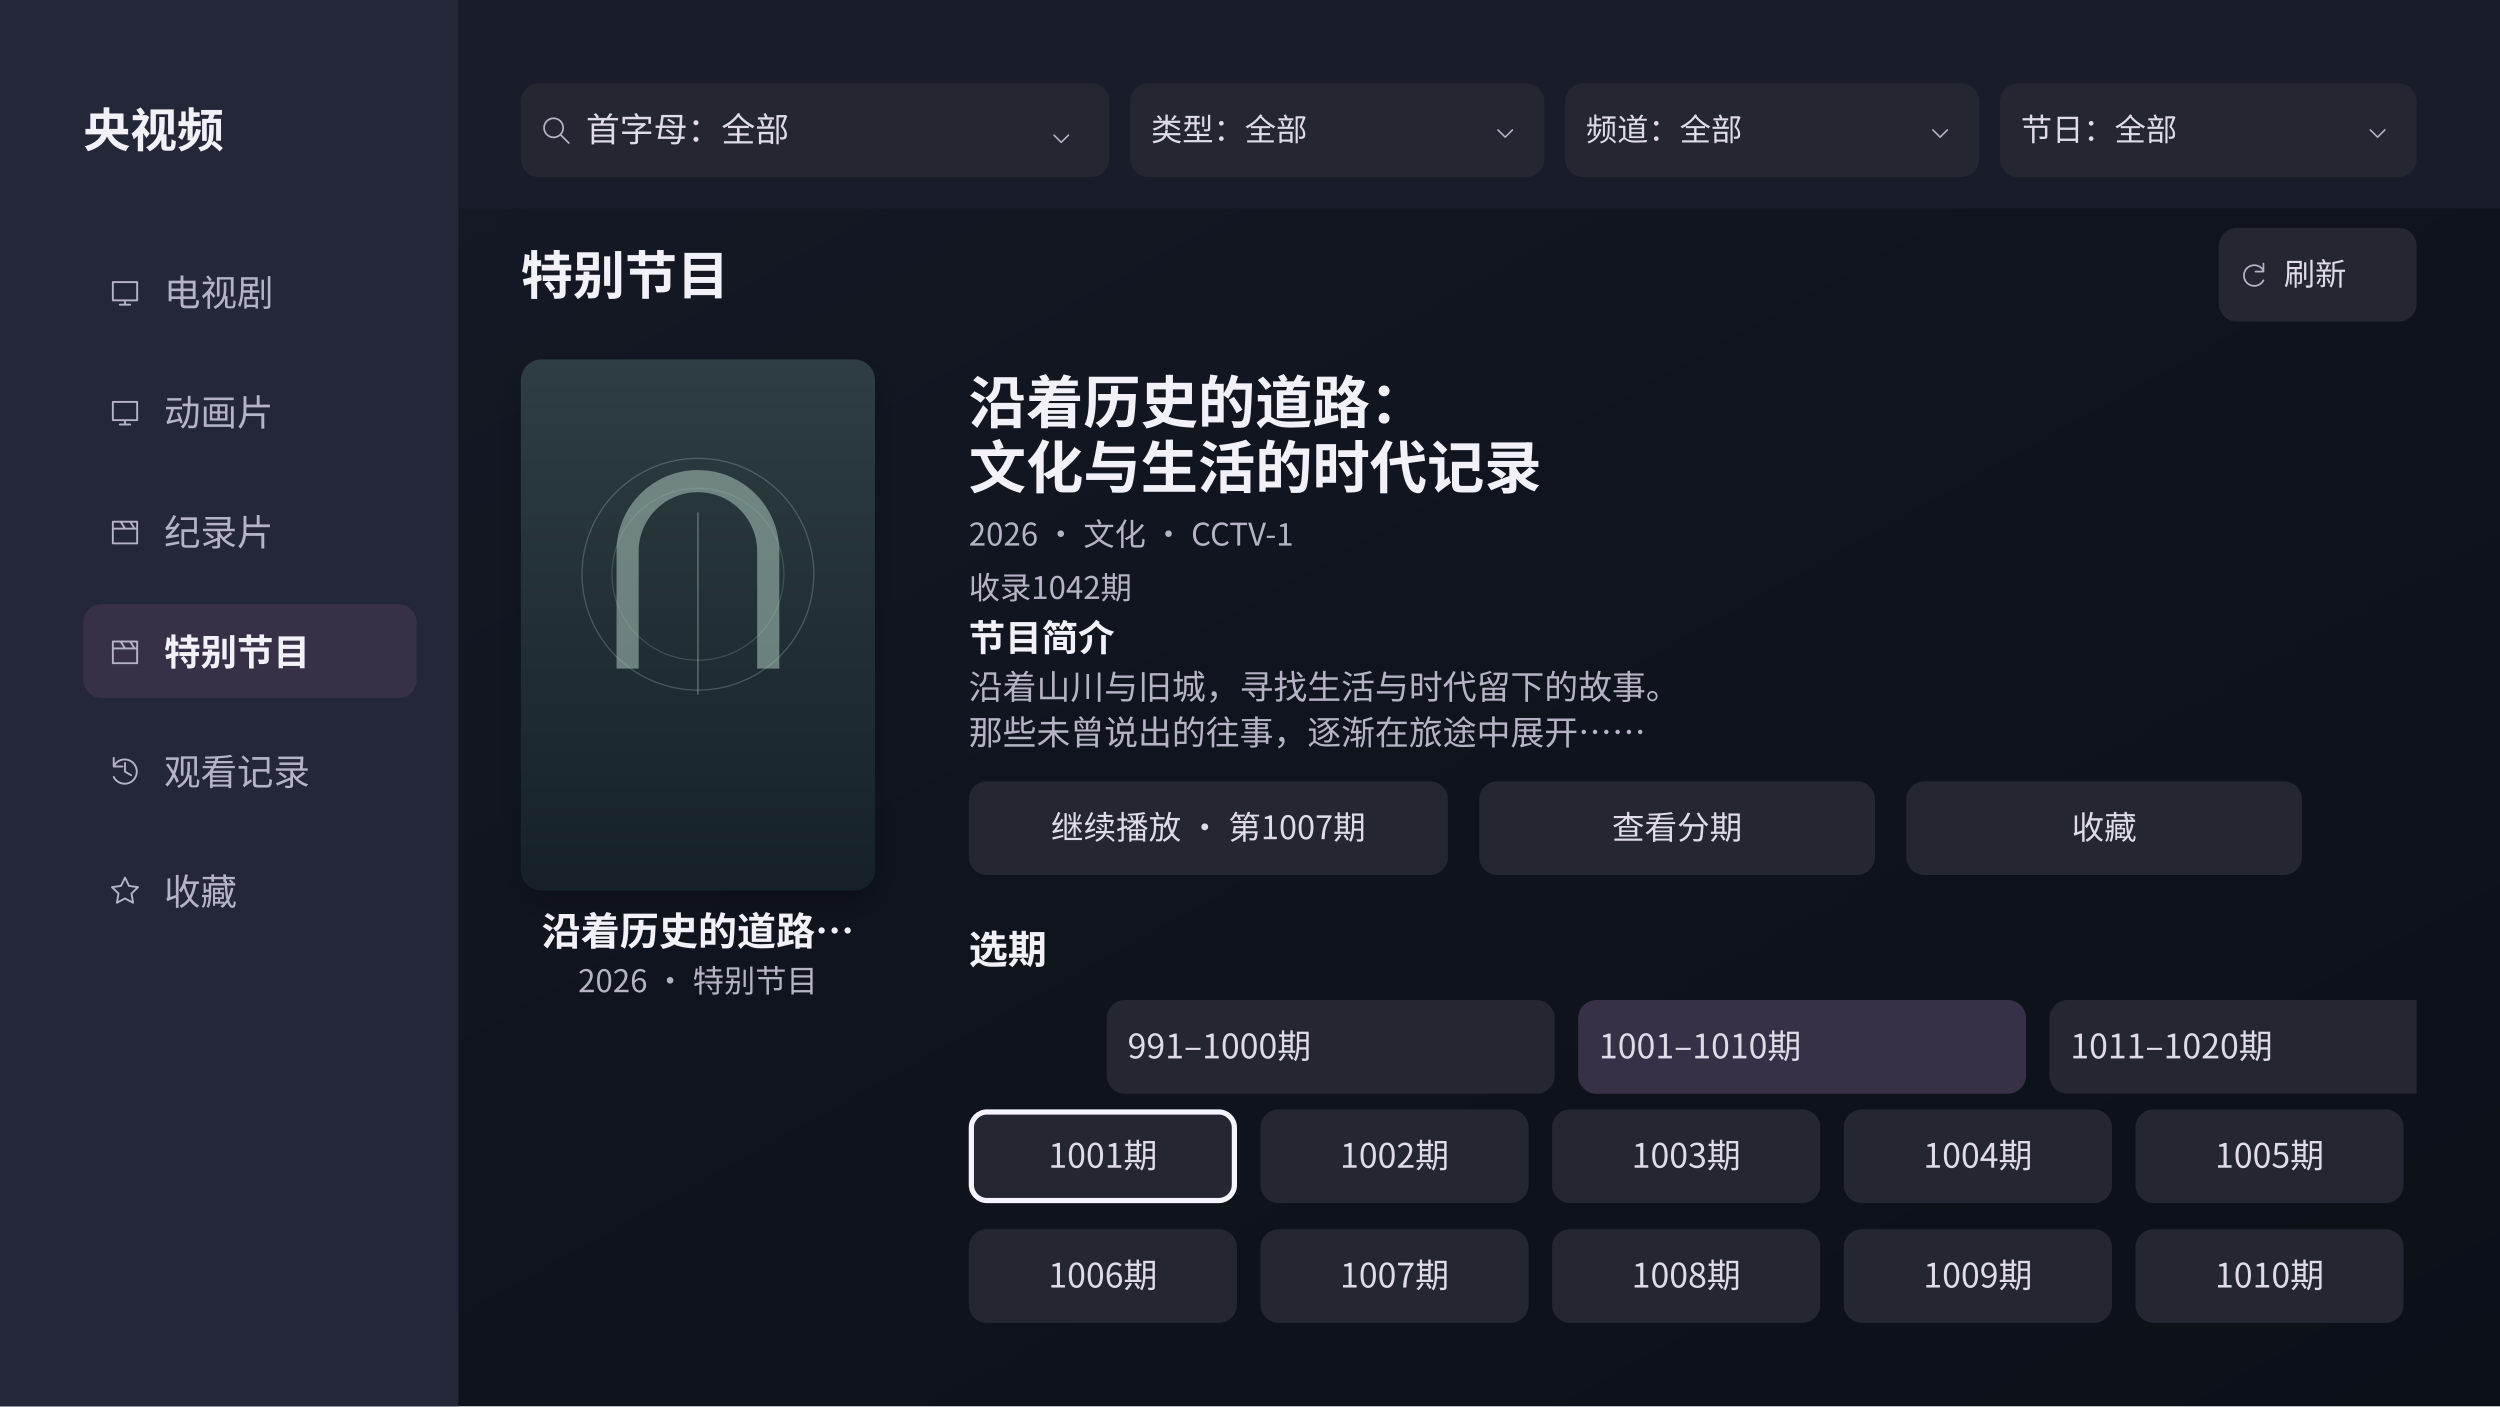
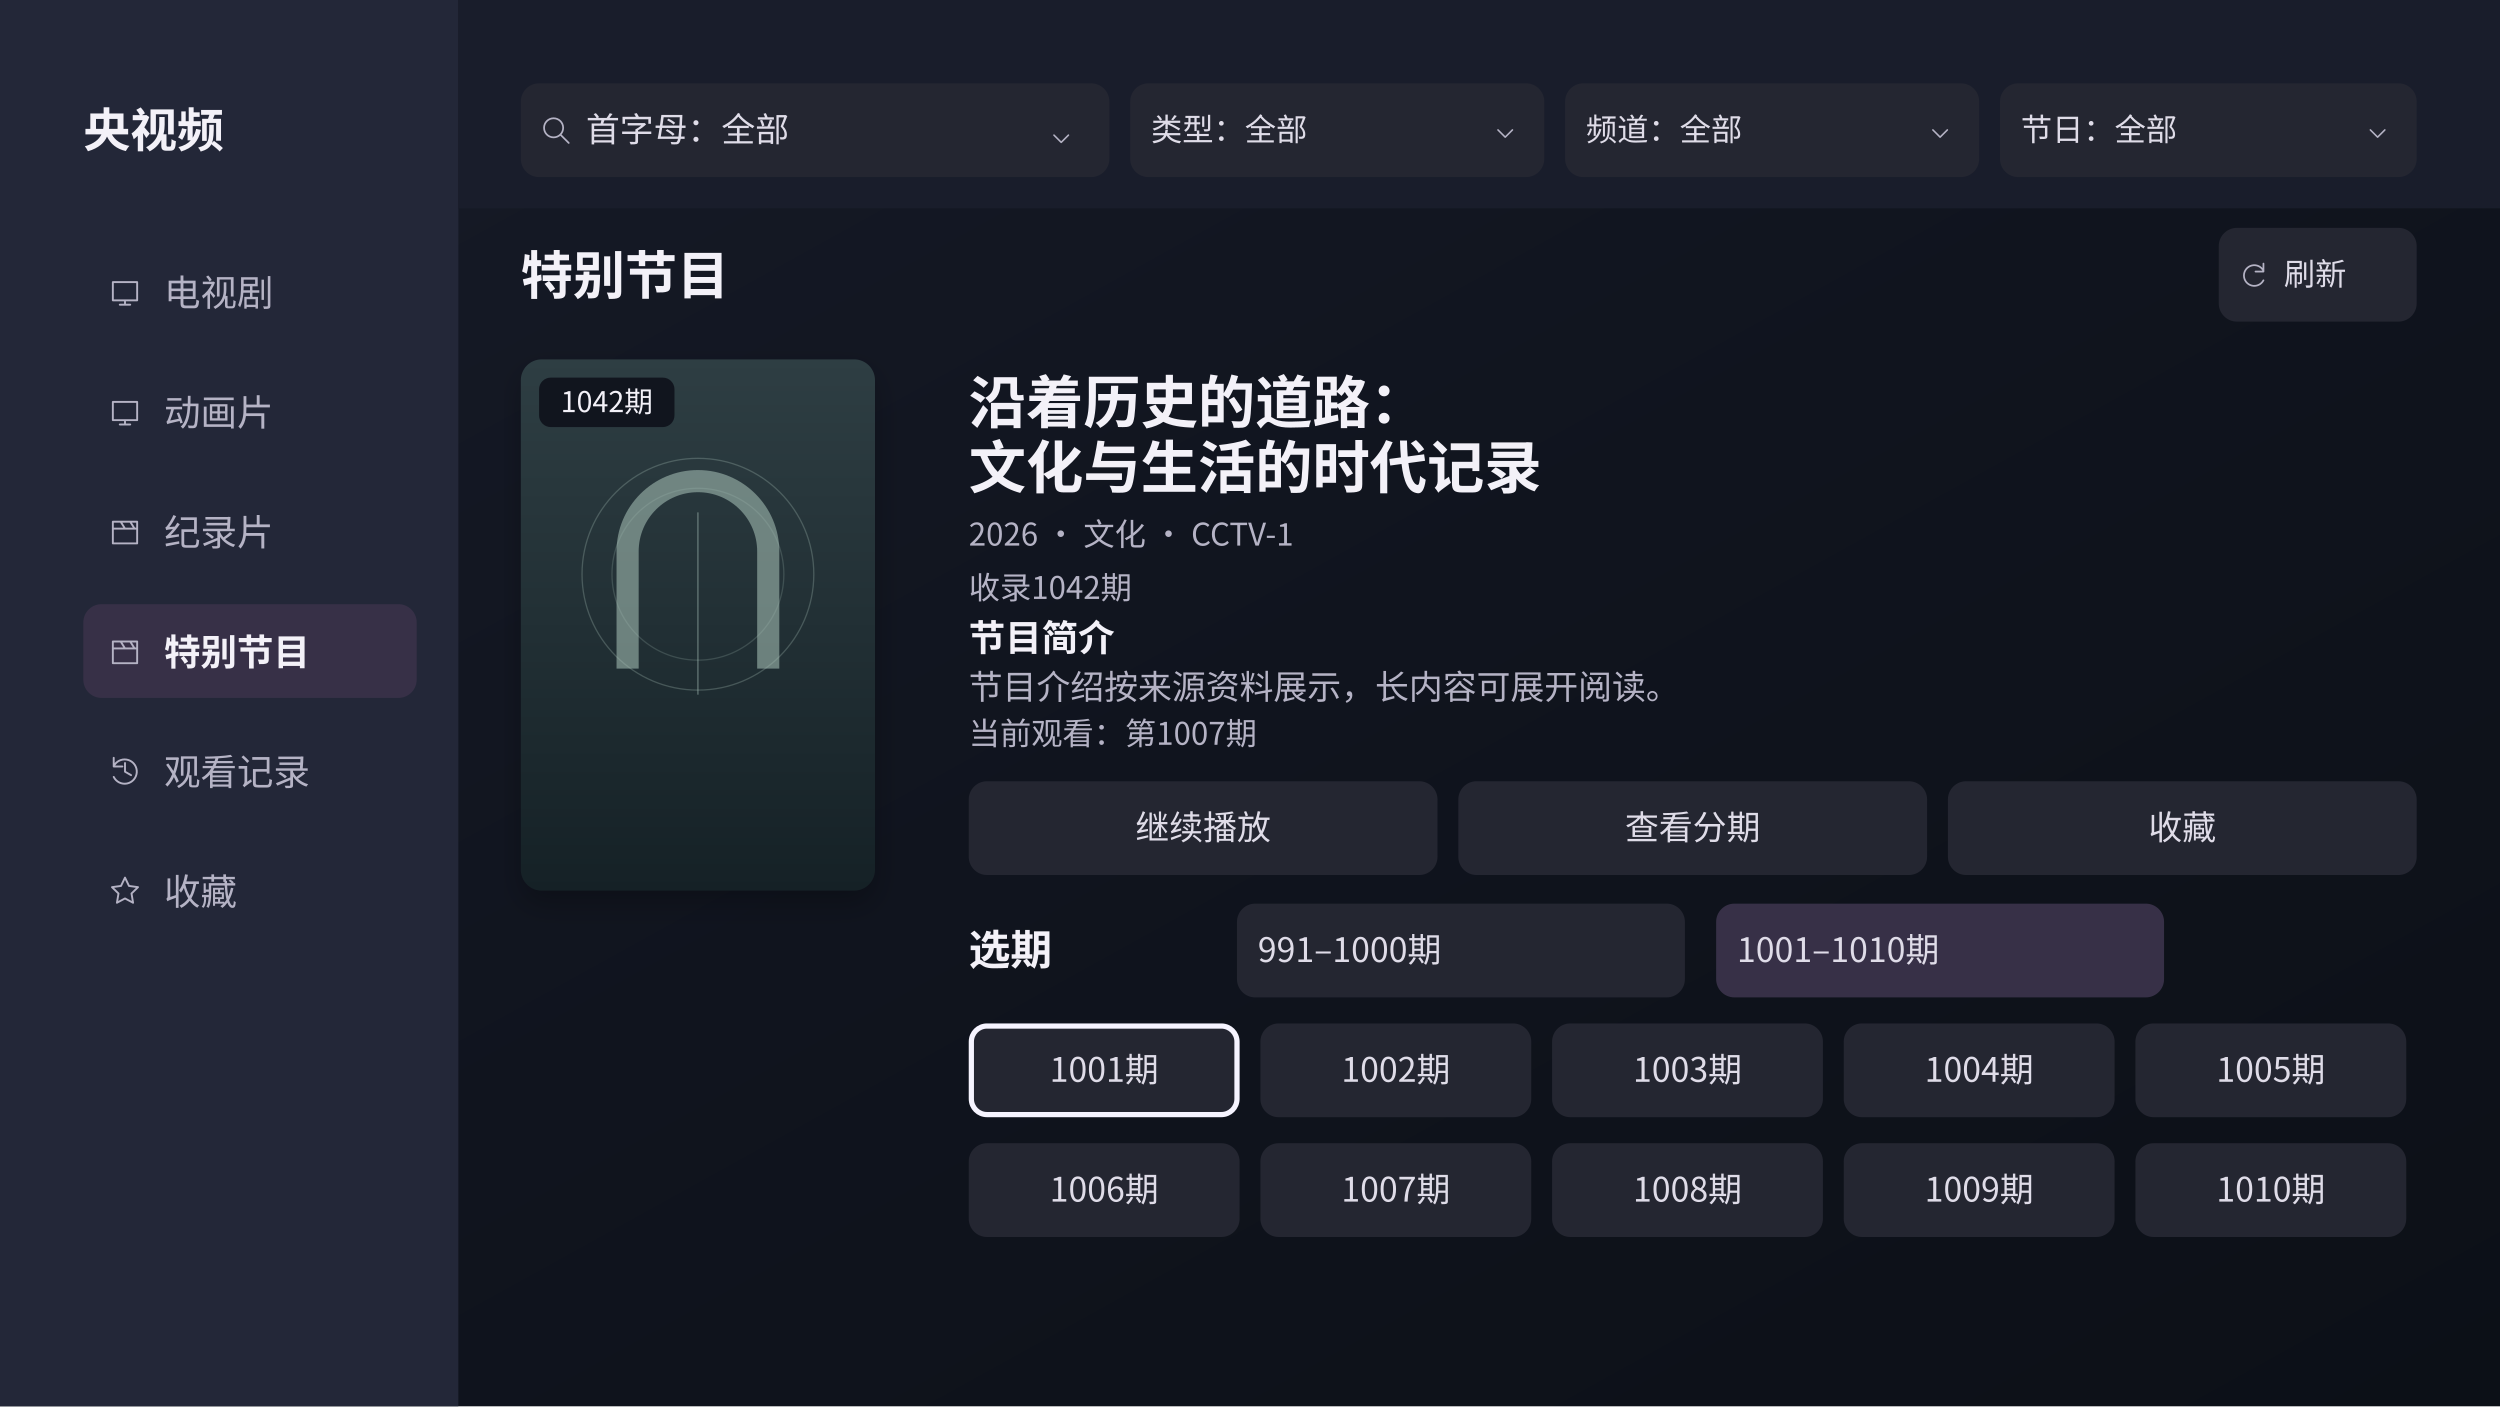
<svg xmlns="http://www.w3.org/2000/svg" width="3840" height="2160" viewBox="0 0 3840 2160" role="img" aria-labelledby="title desc">
  <defs>
    <linearGradient id="background" x2="1" y2="1">
      <stop stop-color="#171b28" />
      <stop offset=".5" stop-color="#10141e" />
      <stop offset="1" stop-color="#0c1017" />
    </linearGradient>
    <linearGradient id="sidebar" x2="1" y2="0">
      <stop stop-color="#232738" />
      <stop offset="1" stop-color="#232738" />
    </linearGradient>
    <linearGradient id="purple">
      <stop stop-color="#6652d5" />
      <stop offset="1" stop-color="#3a327d" />
    </linearGradient>
    <filter id="card-shadow" x="-15%" y="-10%" width="130%" height="130%" color-interpolation-filters="sRGB">
      <feGaussianBlur in="SourceAlpha" stdDeviation="22" />
      <feOffset dy="20" />
      <feComponentTransfer>
        <feFuncA type="linear" slope=".24" />
      </feComponentTransfer>
      <feMerge>
        <feMergeNode />
        <feMergeNode in="SourceGraphic" />
      </feMerge>
    </filter>
    <linearGradient id="fade" x2="0" y2="1">
      <stop stop-color="#0d1119" stop-opacity="0" />
      <stop offset="1" stop-color="#0d1119" />
    </linearGradient>
    <clipPath id="viewport">
      <rect x="774" y="526" width="2964" height="1506" />
    </clipPath>
  </defs>
  <rect width="3840" height="2160" fill="url(#background)" />
  <rect width="704" height="2160" fill="url(#sidebar)" />
  <rect x="704" width="3136" height="320" fill="#191d2b" />
  <g font-family="Noto Sans CJK SC, sans-serif">
    <text x="128" y="226" font-size="72" fill="#f3f1f8" font-weight="600" text-anchor="start">央视频</text>
    <g data-role="sidebar-entry" data-category="电视剧" data-focused="false">
      <rect x="128" y="376" width="512" height="144" rx="28" fill="none" stroke="none" stroke-width="2" />
      <g transform="translate(168 424) scale(1.333333)">
        <path d="M4 7h28v21H4zM12 33h12M18 28v5" fill="none" stroke="#b5b3c5" stroke-width="2.2" stroke-linecap="round" stroke-linejoin="round" />
      </g>
      <text x="252" y="470" font-size="56" fill="#b5b3c5" font-weight="400" text-anchor="start">电视剧</text>
    </g>
    <g data-role="sidebar-entry" data-category="动画片" data-focused="false">
      <rect x="128" y="560" width="512" height="144" rx="28" fill="none" stroke="none" stroke-width="2" />
      <g transform="translate(168 608) scale(1.333333)">
        <path d="M4 7h28v21H4zM12 33h12M18 28v5" fill="none" stroke="#b5b3c5" stroke-width="2.2" stroke-linecap="round" stroke-linejoin="round" />
      </g>
      <text x="252" y="654" font-size="56" fill="#b5b3c5" font-weight="400" text-anchor="start">动画片</text>
    </g>
    <g data-role="sidebar-entry" data-category="纪录片" data-focused="false">
      <rect x="128" y="744" width="512" height="144" rx="28" fill="none" stroke="none" stroke-width="2" />
      <g transform="translate(168 792) scale(1.333333)">
        <path d="M4 7h28v25H4zM4 15h28M13 7l5 8M24 7l5 8" fill="none" stroke="#b5b3c5" stroke-width="2.2" stroke-linecap="round" stroke-linejoin="round" />
      </g>
      <text x="252" y="838" font-size="56" fill="#b5b3c5" font-weight="400" text-anchor="start">纪录片</text>
    </g>
    <g data-role="sidebar-entry" data-category="特别节目" data-focused="false">
      <rect x="128" y="928" width="512" height="144" rx="28" fill="#373047" stroke="none" stroke-width="2" />
      <g transform="translate(168 976) scale(1.333333)">
        <path d="M4 7h28v25H4zM4 15h28M13 7l5 8M24 7l5 8" fill="none" stroke="#b5b3c5" stroke-width="2.2" stroke-linecap="round" stroke-linejoin="round" />
      </g>
      <text x="252" y="1022" font-size="56" fill="#f3f1f8" font-weight="600" text-anchor="start">特别节目</text>
    </g>
    <g data-role="sidebar-entry" data-category="观看记录" data-focused="false">
      <rect x="128" y="1112" width="512" height="144" rx="28" fill="none" stroke="none" stroke-width="2" />
      <g transform="translate(168 1160) scale(1.333333)">
        <path d="M6 11a14 14 0 1 1-1 14M5 3v10h10M18 9v10l7 4" fill="none" stroke="#b5b3c5" stroke-width="2.2" stroke-linecap="round" stroke-linejoin="round" />
      </g>
      <text x="252" y="1206" font-size="56" fill="#b5b3c5" font-weight="400" text-anchor="start">观看记录</text>
    </g>
    <g data-role="sidebar-entry" data-category="收藏" data-focused="false">
      <rect x="128" y="1296" width="512" height="144" rx="28" fill="none" stroke="none" stroke-width="2" />
      <g transform="translate(168 1344) scale(1.333333)">
        <path d="M18 3l4.6 9.6L33 14l-7.5 7.3L27.3 32L18 27l-9.3 5l1.8-10.7L3 14l10.4-1.4z" fill="none" stroke="#b5b3c5" stroke-width="2.2" stroke-linecap="round" stroke-linejoin="round" />
      </g>
      <text x="252" y="1390" font-size="56" fill="#b5b3c5" font-weight="400" text-anchor="start">收藏</text>
    </g>
    <g data-role="control" data-focused="false" data-disabled="false" data-label="首字母：全部" opacity="1">
      <rect x="800" y="128" width="904" height="144" rx="28" fill="#242631" stroke="none" stroke-width="2" />
      <g transform="translate(832 178.0) scale(1.222222)">
        <path d="M27 15a12 12 0 1 1-24 0a12 12 0 1 1 24 0M24 24l10 10" fill="none" stroke="#b5b3c5" stroke-width="2.2" stroke-linecap="round" stroke-linejoin="round" />
      </g>
      <text x="900" y="217.68" font-size="52" fill="#dfdce8" font-weight="500" text-anchor="start">首字母：全部</text>
    </g>
    <g transform="translate(1610 192) scale(1.111111)">
      <path d="M8 14l10 10l10-10" fill="none" stroke="#b5b3c5" stroke-width="2.2" stroke-linecap="round" stroke-linejoin="round" />
    </g>
    <g data-role="control" data-focused="false" data-disabled="false" data-label="类型：全部" opacity="1">
      <rect x="1736" y="128" width="636" height="144" rx="28" fill="#242631" stroke="none" stroke-width="2" />
      <text x="1768" y="216.32" font-size="48" fill="#dfdce8" font-weight="500" text-anchor="start">类型：全部</text>
    </g>
    <g transform="translate(2292 184) scale(1.111111)">
      <path d="M8 14l10 10l10-10" fill="none" stroke="#b5b3c5" stroke-width="2.2" stroke-linecap="round" stroke-linejoin="round" />
    </g>
    <g data-role="control" data-focused="false" data-disabled="false" data-label="频道：全部" opacity="1">
      <rect x="2404" y="128" width="636" height="144" rx="28" fill="#242631" stroke="none" stroke-width="2" />
      <text x="2436" y="216.32" font-size="48" fill="#dfdce8" font-weight="500" text-anchor="start">频道：全部</text>
    </g>
    <g transform="translate(2960 184) scale(1.111111)">
      <path d="M8 14l10 10l10-10" fill="none" stroke="#b5b3c5" stroke-width="2.2" stroke-linecap="round" stroke-linejoin="round" />
    </g>
    <g data-role="control" data-focused="false" data-disabled="false" data-label="节日：全部" opacity="1">
      <rect x="3072" y="128" width="640" height="144" rx="28" fill="#242631" stroke="none" stroke-width="2" />
      <text x="3104" y="216.32" font-size="48" fill="#dfdce8" font-weight="500" text-anchor="start">节日：全部</text>
    </g>
    <g transform="translate(3632 184) scale(1.111111)">
      <path d="M8 14l10 10l10-10" fill="none" stroke="#b5b3c5" stroke-width="2.2" stroke-linecap="round" stroke-linejoin="round" />
    </g>
    <text x="800" y="452" font-size="80" fill="#f3f1f8" font-weight="650" text-anchor="start">特别节目</text>
    <g data-role="control" data-focused="false" data-disabled="false" data-label="刷新" opacity="1">
      <rect x="3408" y="350" width="304" height="144" rx="28" fill="#242631" stroke="none" stroke-width="2" />
      <g transform="translate(3440 400.0) scale(1.222222)">
        <path d="M30 13A13 13 0 1 0 30 25M30 4v10H20" fill="none" stroke="#b5b3c5" stroke-width="2.2" stroke-linecap="round" stroke-linejoin="round" />
      </g>
      <text x="3508" y="438.32" font-size="48" fill="#dfdce8" font-weight="500" text-anchor="start">刷新</text>
    </g>
-     <g data-role="media-card" data-focused="false">
-       <defs>
-         <linearGradient id="art-0" x2="0" y2="1">
-           <stop stop-color="#2e3e43" />
-           <stop offset="1" stop-color="#152126" />
-         </linearGradient>
-         <clipPath id="clip-0">
-           <rect x="800" y="552" width="544" height="816" rx="32" fill="white" stroke="none" stroke-width="2" />
-         </clipPath>
-       </defs>
-       <g filter="url(#card-shadow)">
-         <rect x="800" y="552" width="544" height="816" rx="32" fill="url(#art-0)" stroke="none" stroke-width="2" />
-       </g>
-       <g clip-path="url(#clip-0)">
-         <circle cx="1072" cy="882" r="178" fill="none" stroke="#a4bdb4" stroke-width="2" opacity=".3" />
-         <circle cx="1072" cy="882" r="132" fill="none" stroke="#a4bdb4" stroke-width="2" opacity=".22" />
-         <path d="M964 1027V847a108 108 0 0 1 216 0v180" fill="none" stroke="#a4bdb4" stroke-width="34" opacity=".58" />
-         <path d="M1072 787v280" stroke="#a4bdb4" stroke-width="2" opacity=".5" />
-       </g>
-       <g data-role="card-caption">
-         <text x="1072" y="1452" font-size="60" fill="#f3f1f8" font-weight="600" text-anchor="middle">沿着历史的道路…</text>
-         <text x="1072" y="1524" font-size="48" fill="#b5b3c5" font-weight="400" text-anchor="middle">2026 · 特别节目</text>
-       </g>
-     </g>
-     <text x="1488" y="650" font-size="88" fill="#f3f1f8" font-weight="650" text-anchor="start">沿着历史的道路：</text>
-     <text x="1488" y="750" font-size="88" fill="#f3f1f8" font-weight="650" text-anchor="start">文化与生活的时代记录</text>
-     <text x="1488" y="838" font-size="48" fill="#b5b3c5" font-weight="400" text-anchor="start">2026 · 文化 · CCTV-1</text>
-     <text x="1488" y="920" font-size="48" fill="#b5b3c5" font-weight="400" text-anchor="start">收录1042期</text>
-     <text x="1488" y="1000" font-size="56" fill="#f3f1f8" font-weight="600" text-anchor="start">节目简介</text>
-     <text x="1488" y="1074" font-size="52" fill="#b5b3c5" font-weight="400" text-anchor="start">沿着山川与旧城，寻找生活与时代留下的故事。</text>
-     <text x="1488" y="1144" font-size="52" fill="#b5b3c5" font-weight="400" text-anchor="start">那些未曾说出的往事，逐渐在旅途中展开……</text>
-     <g data-role="control" data-focused="false" data-disabled="false" data-label="继续播放 · 第1007期" opacity="1">
-       <rect x="1488" y="1200" width="736" height="144" rx="28" fill="#242631" stroke="none" stroke-width="2" />
-       <text x="1856.0" y="1289.0" font-size="50" fill="#dfdce8" font-weight="500" text-anchor="middle">继续播放 · 第1007期</text>
-     </g>
-     <g data-role="control" data-focused="false" data-disabled="false" data-label="查看分期" opacity="1">
-       <rect x="2272" y="1200" width="608" height="144" rx="28" fill="#242631" stroke="none" stroke-width="2" />
-       <text x="2576.0" y="1289.0" font-size="50" fill="#dfdce8" font-weight="500" text-anchor="middle">查看分期</text>
-     </g>
-     <g data-role="control" data-focused="false" data-disabled="false" data-label="收藏" opacity="1">
-       <rect x="2928" y="1200" width="608" height="144" rx="28" fill="#242631" stroke="none" stroke-width="2" />
-       <text x="3232.0" y="1289.0" font-size="50" fill="#dfdce8" font-weight="500" text-anchor="middle">收藏</text>
-     </g>
-     <text x="1488" y="1480" font-size="60" fill="#f3f1f8" font-weight="600" text-anchor="start">选期</text>
    <defs>
-       <clipPath id="ranges-viewport">
-         <rect x="1692" y="1516" width="2020" height="172" />
+       <clipPath id="detail-viewport">
+         <rect x="774" y="526" width="2964" height="1506" />
      </clipPath>
    </defs>
-     <g clip-path="url(#ranges-viewport)">
-       <g data-role="control" data-focused="false" data-disabled="false" data-label="991–1000期" opacity="1">
-         <rect x="1700" y="1536" width="688" height="144" rx="28" fill="#242631" stroke="none" stroke-width="2" />
-         <text x="1732" y="1625.68" font-size="52" fill="#dfdce8" font-weight="500" text-anchor="start">991–1000期</text>
-       </g>
-       <g data-role="control" data-focused="false" data-disabled="false" data-label="1001–1010期" opacity="1">
-         <rect x="2424" y="1536" width="688" height="144" rx="28" fill="#373047" stroke="none" stroke-width="2" />
-         <text x="2456" y="1625.68" font-size="52" fill="#dfdce8" font-weight="500" text-anchor="start">1001–1010期</text>
-       </g>
-       <g data-role="control" data-focused="false" data-disabled="false" data-label="1011–1020期" opacity="1">
-         <rect x="3148" y="1536" width="688" height="144" rx="28" fill="#242631" stroke="none" stroke-width="2" />
-         <text x="3180" y="1625.68" font-size="52" fill="#dfdce8" font-weight="500" text-anchor="start">1011–1020期</text>
-       </g>
-     </g>
-     <g data-role="control" data-focused="true" data-disabled="false" data-label="1001期" opacity="1">
-       <rect x="1488" y="1704" width="412" height="144" rx="28" fill="#242631" stroke="none" stroke-width="2" />
-       <rect x="1492" y="1708" width="404" height="136" rx="24" fill="none" stroke="#f6f4ff" stroke-width="8" />
-       <text x="1694.0" y="1793.68" font-size="52" fill="#dfdce8" font-weight="500" text-anchor="middle">1001期</text>
-     </g>
-     <g data-role="control" data-focused="false" data-disabled="false" data-label="1002期" opacity="1">
-       <rect x="1936" y="1704" width="412" height="144" rx="28" fill="#242631" stroke="none" stroke-width="2" />
-       <text x="2142.0" y="1793.68" font-size="52" fill="#dfdce8" font-weight="500" text-anchor="middle">1002期</text>
-     </g>
-     <g data-role="control" data-focused="false" data-disabled="false" data-label="1003期" opacity="1">
-       <rect x="2384" y="1704" width="412" height="144" rx="28" fill="#242631" stroke="none" stroke-width="2" />
-       <text x="2590.0" y="1793.68" font-size="52" fill="#dfdce8" font-weight="500" text-anchor="middle">1003期</text>
-     </g>
-     <g data-role="control" data-focused="false" data-disabled="false" data-label="1004期" opacity="1">
-       <rect x="2832" y="1704" width="412" height="144" rx="28" fill="#242631" stroke="none" stroke-width="2" />
-       <text x="3038.0" y="1793.68" font-size="52" fill="#dfdce8" font-weight="500" text-anchor="middle">1004期</text>
-     </g>
-     <g data-role="control" data-focused="false" data-disabled="false" data-label="1005期" opacity="1">
-       <rect x="3280" y="1704" width="412" height="144" rx="28" fill="#242631" stroke="none" stroke-width="2" />
-       <text x="3486.0" y="1793.68" font-size="52" fill="#dfdce8" font-weight="500" text-anchor="middle">1005期</text>
-     </g>
-     <g data-role="control" data-focused="false" data-disabled="false" data-label="1006期" opacity="1">
-       <rect x="1488" y="1888" width="412" height="144" rx="28" fill="#242631" stroke="none" stroke-width="2" />
-       <text x="1694.0" y="1977.68" font-size="52" fill="#dfdce8" font-weight="500" text-anchor="middle">1006期</text>
-     </g>
-     <g data-role="control" data-focused="false" data-disabled="false" data-label="1007期" opacity="1">
-       <rect x="1936" y="1888" width="412" height="144" rx="28" fill="#242631" stroke="none" stroke-width="2" />
-       <text x="2142.0" y="1977.68" font-size="52" fill="#dfdce8" font-weight="500" text-anchor="middle">1007期</text>
-     </g>
-     <g data-role="control" data-focused="false" data-disabled="false" data-label="1008期" opacity="1">
-       <rect x="2384" y="1888" width="412" height="144" rx="28" fill="#242631" stroke="none" stroke-width="2" />
-       <text x="2590.0" y="1977.68" font-size="52" fill="#dfdce8" font-weight="500" text-anchor="middle">1008期</text>
-     </g>
-     <g data-role="control" data-focused="false" data-disabled="false" data-label="1009期" opacity="1">
-       <rect x="2832" y="1888" width="412" height="144" rx="28" fill="#242631" stroke="none" stroke-width="2" />
-       <text x="3038.0" y="1977.68" font-size="52" fill="#dfdce8" font-weight="500" text-anchor="middle">1009期</text>
-     </g>
-     <g data-role="control" data-focused="false" data-disabled="false" data-label="1010期" opacity="1">
-       <rect x="3280" y="1888" width="412" height="144" rx="28" fill="#242631" stroke="none" stroke-width="2" />
-       <text x="3486.0" y="1977.68" font-size="52" fill="#dfdce8" font-weight="500" text-anchor="middle">1010期</text>
+     <g clip-path="url(#detail-viewport)" data-role="detail-body">
+       <g data-role="media-card" data-focused="false">
+         <defs>
+           <linearGradient id="art-0" x2="0" y2="1">
+             <stop stop-color="#2e3e43" />
+             <stop offset="1" stop-color="#152126" />
+           </linearGradient>
+           <clipPath id="clip-0">
+             <rect x="800" y="552" width="544" height="816" rx="32" fill="white" stroke="none" stroke-width="2" />
+           </clipPath>
+         </defs>
+         <g filter="url(#card-shadow)">
+           <rect x="800" y="552" width="544" height="816" rx="32" fill="url(#art-0)" stroke="none" stroke-width="2" />
+         </g>
+         <g clip-path="url(#clip-0)">
+           <circle cx="1072" cy="882" r="178" fill="none" stroke="#a4bdb4" stroke-width="2" opacity=".3" />
+           <circle cx="1072" cy="882" r="132" fill="none" stroke="#a4bdb4" stroke-width="2" opacity=".22" />
+           <path d="M964 1027V847a108 108 0 0 1 216 0v180" fill="none" stroke="#a4bdb4" stroke-width="34" opacity=".58" />
+           <path d="M1072 787v280" stroke="#a4bdb4" stroke-width="2" opacity=".5" />
+         </g>
+       </g>
+       <rect x="828" y="580" width="208" height="76" rx="18" fill="#11151e" stroke="none" stroke-width="2" />
+       <text x="932" y="633" font-size="44" fill="#f3f1f8" font-weight="500" text-anchor="middle">1042期</text>
+       <text x="1488" y="650" font-size="88" fill="#f3f1f8" font-weight="650" text-anchor="start">沿着历史的道路：</text>
+       <text x="1488" y="750" font-size="88" fill="#f3f1f8" font-weight="650" text-anchor="start">文化与生活的时代记录</text>
+       <text x="1488" y="838" font-size="48" fill="#b5b3c5" font-weight="400" text-anchor="start">2026 · 文化 · CCTV-1</text>
+       <text x="1488" y="920" font-size="48" fill="#b5b3c5" font-weight="400" text-anchor="start">收录1042期</text>
+       <text x="1488" y="1000" font-size="56" fill="#f3f1f8" font-weight="600" text-anchor="start">节目简介</text>
+       <text x="1488" y="1074" font-size="52" fill="#b5b3c5" font-weight="400" text-anchor="start">节目介绍按来源资料展示，长内容可展开阅读。</text>
+       <g data-role="detail-actions">
+         <g data-role="control" data-focused="false" data-disabled="false" data-label="继续播放" opacity="1">
+           <rect x="1488.0" y="1200" width="720.0" height="144" rx="28" fill="#242631" stroke="none" stroke-width="2" />
+           <text x="1848.0" y="1289.68" font-size="52" fill="#dfdce8" font-weight="500" text-anchor="middle">继续播放</text>
+         </g>
+         <g data-role="control" data-focused="false" data-disabled="false" data-label="查看分期" opacity="1">
+           <rect x="2240.0" y="1200" width="720.0" height="144" rx="28" fill="#242631" stroke="none" stroke-width="2" />
+           <text x="2600.0" y="1289.68" font-size="52" fill="#dfdce8" font-weight="500" text-anchor="middle">查看分期</text>
+         </g>
+         <g data-role="control" data-focused="false" data-disabled="false" data-label="收藏" opacity="1">
+           <rect x="2992.0" y="1200" width="720.0" height="144" rx="28" fill="#242631" stroke="none" stroke-width="2" />
+           <text x="3352.0" y="1289.68" font-size="52" fill="#dfdce8" font-weight="500" text-anchor="middle">收藏</text>
+         </g>
+       </g>
+       <text x="1488" y="1144" font-size="48" fill="#b5b3c5" font-weight="400" text-anchor="start">当前观看：第1007期</text>
+       <g data-role="detail-episodes">
+         <text x="1488" y="1482" font-size="64" fill="#f3f1f8" font-weight="600" text-anchor="start">选期</text>
+         <g data-role="control" data-focused="false" data-disabled="false" data-label="991–1000期" opacity="1">
+           <rect x="1900" y="1388" width="688" height="144" rx="28" fill="#242631" stroke="none" stroke-width="2" />
+           <text x="1932" y="1477.68" font-size="52" fill="#dfdce8" font-weight="500" text-anchor="start">991–1000期</text>
+         </g>
+         <g data-role="control" data-focused="false" data-disabled="false" data-label="1001–1010期" opacity="1">
+           <rect x="2636" y="1388" width="688" height="144" rx="28" fill="#373047" stroke="none" stroke-width="2" />
+           <text x="2668" y="1477.68" font-size="52" fill="#dfdce8" font-weight="500" text-anchor="start">1001–1010期</text>
+         </g>
+         <g data-role="control" data-focused="true" data-disabled="false" data-label="1001期" opacity="1">
+           <rect x="1488" y="1572" width="416" height="144" rx="28" fill="#242631" stroke="none" stroke-width="2" />
+           <rect x="1492" y="1576" width="408" height="136" rx="24" fill="none" stroke="#f6f4ff" stroke-width="8" />
+           <text x="1696.0" y="1661.68" font-size="52" fill="#dfdce8" font-weight="500" text-anchor="middle">1001期</text>
+         </g>
+         <g data-role="control" data-focused="false" data-disabled="false" data-label="1002期" opacity="1">
+           <rect x="1936" y="1572" width="416" height="144" rx="28" fill="#242631" stroke="none" stroke-width="2" />
+           <text x="2144.0" y="1661.68" font-size="52" fill="#dfdce8" font-weight="500" text-anchor="middle">1002期</text>
+         </g>
+         <g data-role="control" data-focused="false" data-disabled="false" data-label="1003期" opacity="1">
+           <rect x="2384" y="1572" width="416" height="144" rx="28" fill="#242631" stroke="none" stroke-width="2" />
+           <text x="2592.0" y="1661.68" font-size="52" fill="#dfdce8" font-weight="500" text-anchor="middle">1003期</text>
+         </g>
+         <g data-role="control" data-focused="false" data-disabled="false" data-label="1004期" opacity="1">
+           <rect x="2832" y="1572" width="416" height="144" rx="28" fill="#242631" stroke="none" stroke-width="2" />
+           <text x="3040.0" y="1661.68" font-size="52" fill="#dfdce8" font-weight="500" text-anchor="middle">1004期</text>
+         </g>
+         <g data-role="control" data-focused="false" data-disabled="false" data-label="1005期" opacity="1">
+           <rect x="3280" y="1572" width="416" height="144" rx="28" fill="#242631" stroke="none" stroke-width="2" />
+           <text x="3488.0" y="1661.68" font-size="52" fill="#dfdce8" font-weight="500" text-anchor="middle">1005期</text>
+         </g>
+         <g data-role="control" data-focused="false" data-disabled="false" data-label="1006期" opacity="1">
+           <rect x="1488" y="1756" width="416" height="144" rx="28" fill="#242631" stroke="none" stroke-width="2" />
+           <text x="1696.0" y="1845.68" font-size="52" fill="#dfdce8" font-weight="500" text-anchor="middle">1006期</text>
+         </g>
+         <g data-role="control" data-focused="false" data-disabled="false" data-label="1007期" opacity="1">
+           <rect x="1936" y="1756" width="416" height="144" rx="28" fill="#242631" stroke="none" stroke-width="2" />
+           <text x="2144.0" y="1845.68" font-size="52" fill="#dfdce8" font-weight="500" text-anchor="middle">1007期</text>
+         </g>
+         <g data-role="control" data-focused="false" data-disabled="false" data-label="1008期" opacity="1">
+           <rect x="2384" y="1756" width="416" height="144" rx="28" fill="#242631" stroke="none" stroke-width="2" />
+           <text x="2592.0" y="1845.68" font-size="52" fill="#dfdce8" font-weight="500" text-anchor="middle">1008期</text>
+         </g>
+         <g data-role="control" data-focused="false" data-disabled="false" data-label="1009期" opacity="1">
+           <rect x="2832" y="1756" width="416" height="144" rx="28" fill="#242631" stroke="none" stroke-width="2" />
+           <text x="3040.0" y="1845.68" font-size="52" fill="#dfdce8" font-weight="500" text-anchor="middle">1009期</text>
+         </g>
+         <g data-role="control" data-focused="false" data-disabled="false" data-label="1010期" opacity="1">
+           <rect x="3280" y="1756" width="416" height="144" rx="28" fill="#242631" stroke="none" stroke-width="2" />
+           <text x="3488.0" y="1845.68" font-size="52" fill="#dfdce8" font-weight="500" text-anchor="middle">1010期</text>
+         </g>
+       </g>
    </g>
  </g>
</svg>
